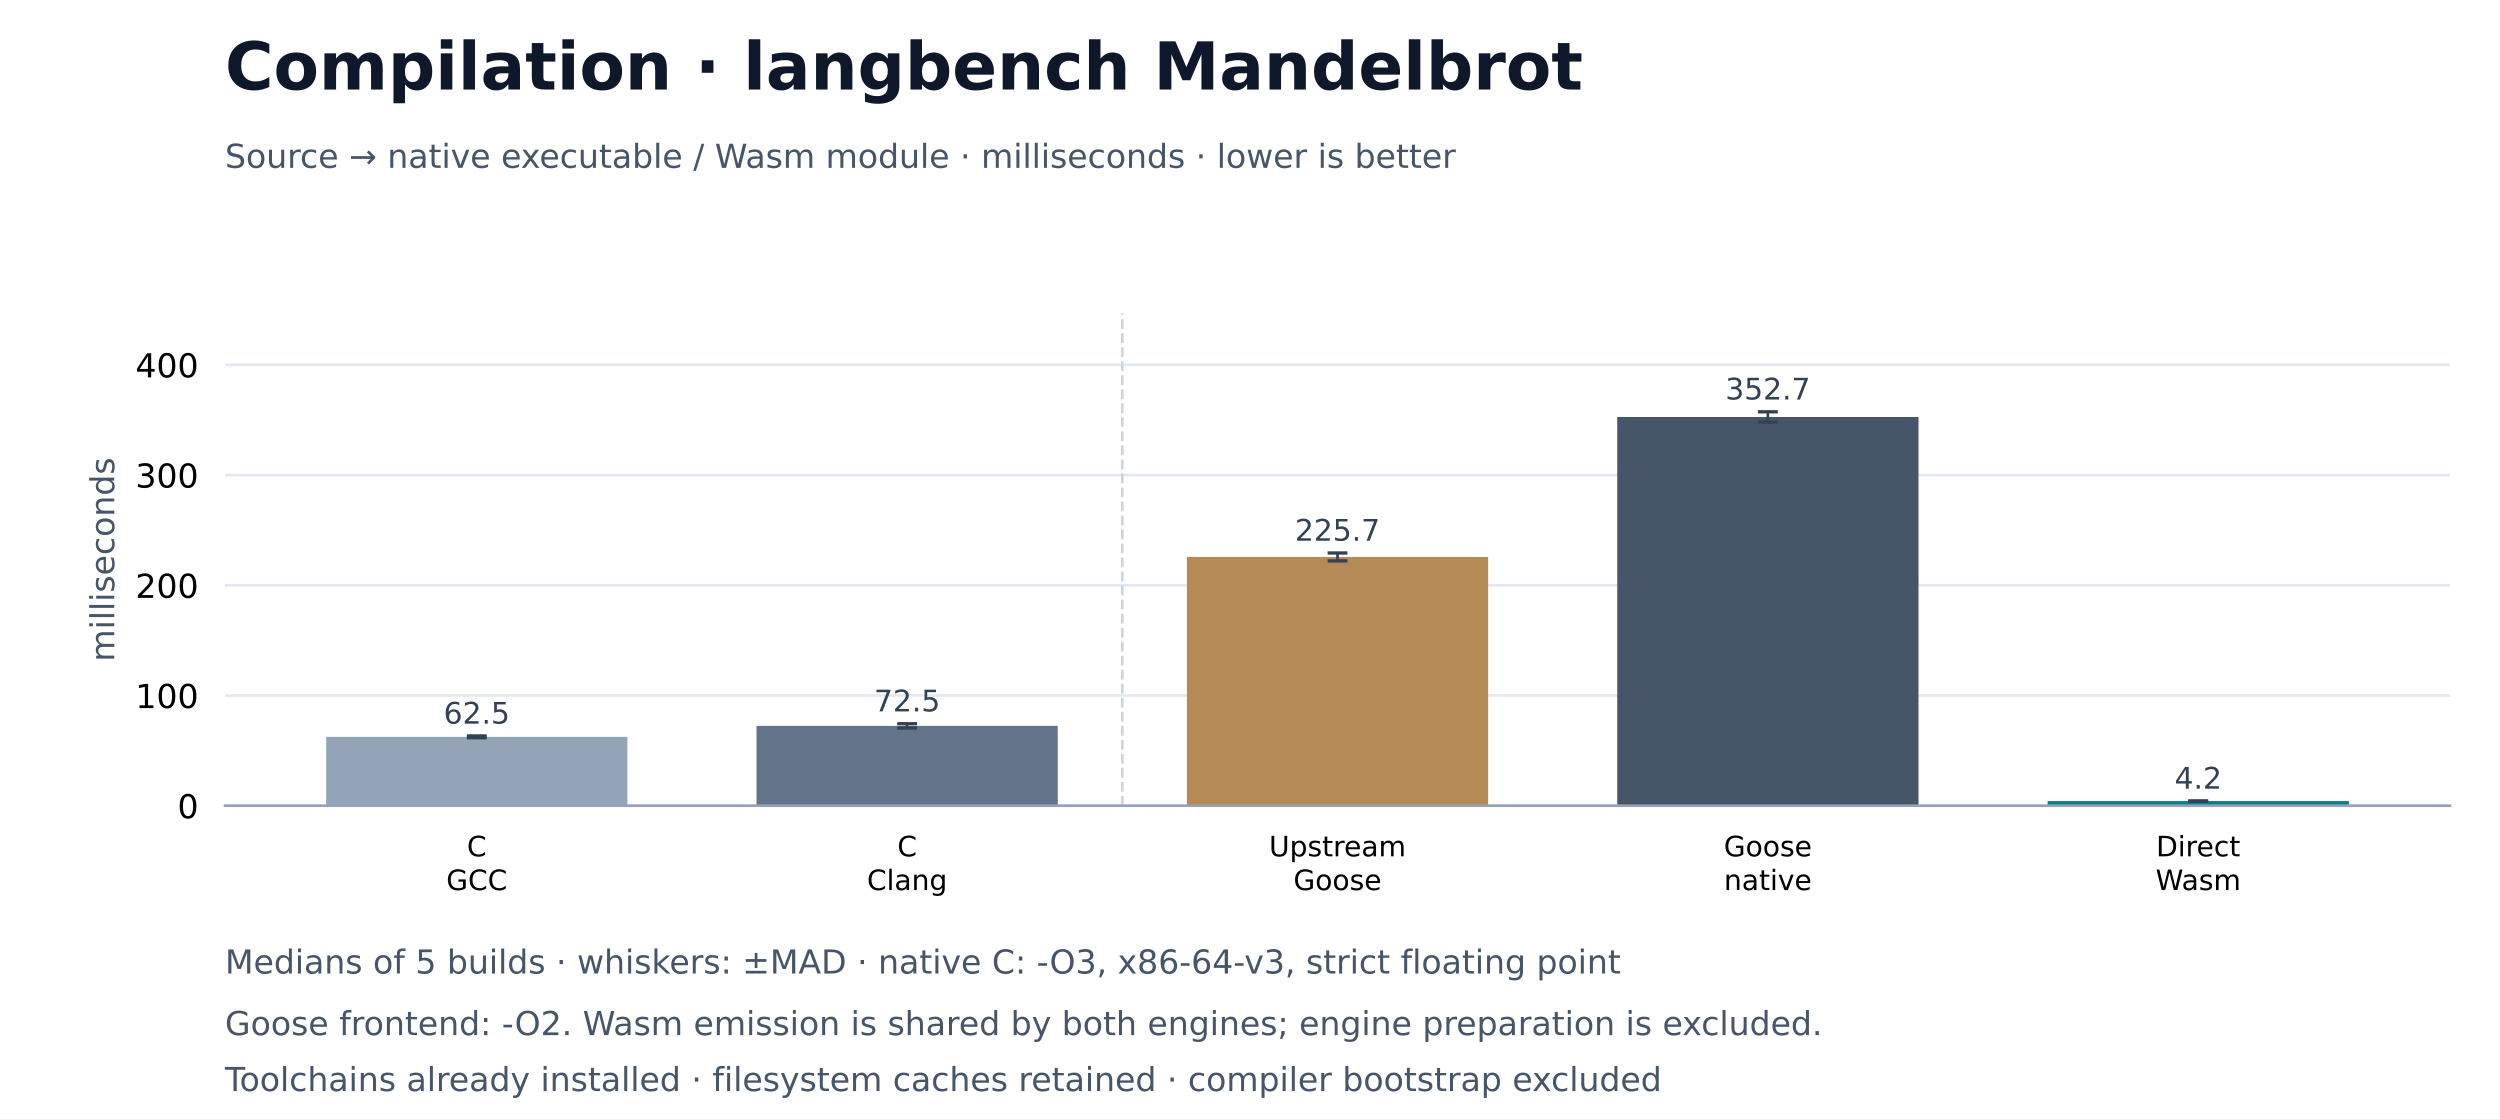
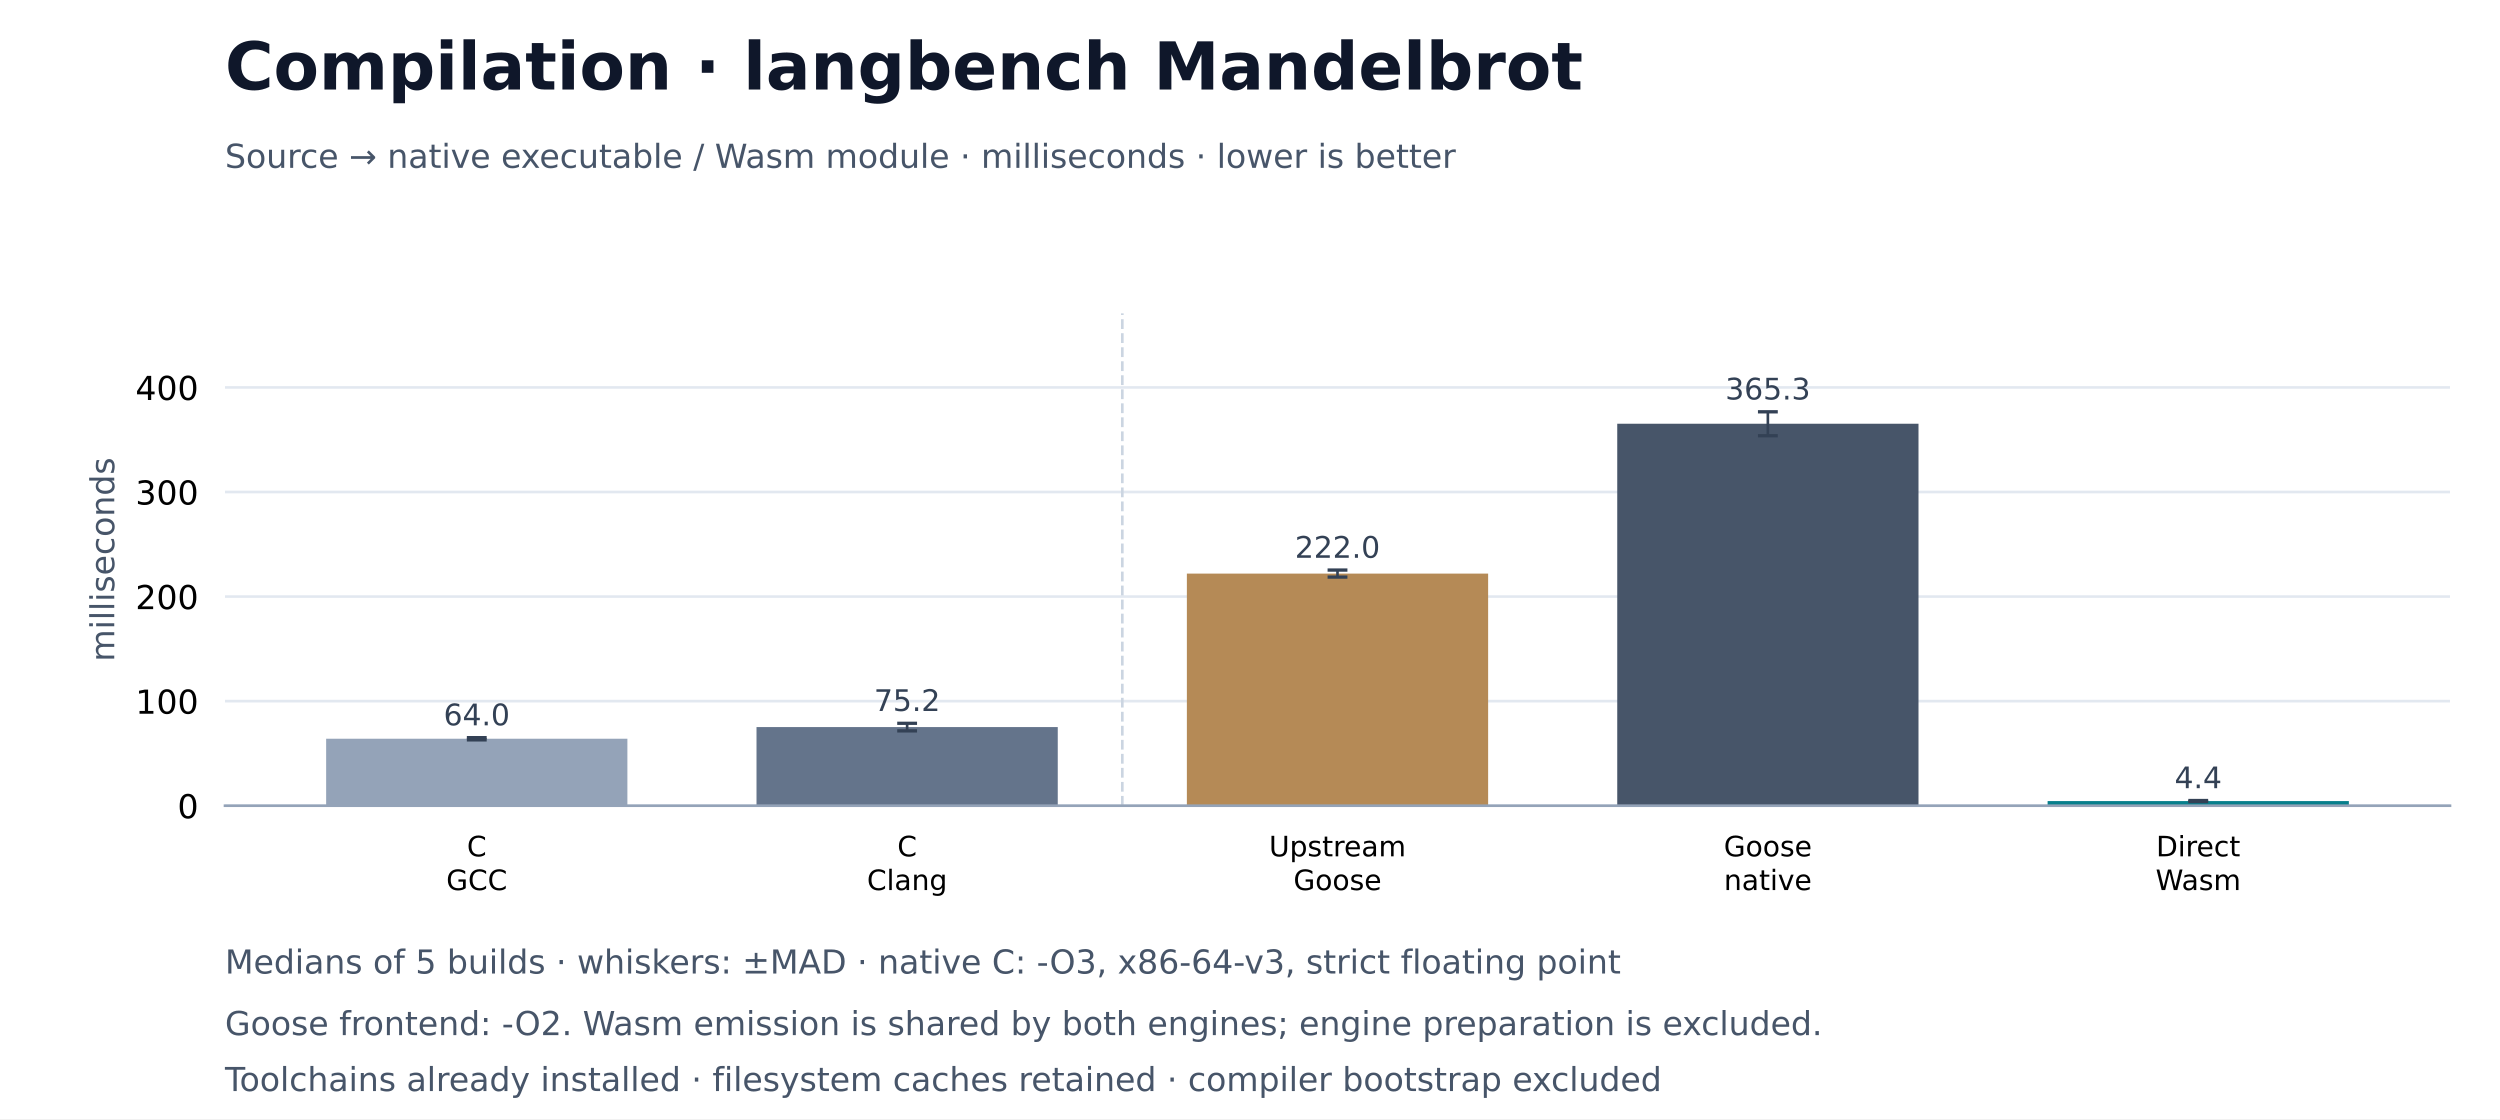
<svg xmlns="http://www.w3.org/2000/svg" xmlns:xlink="http://www.w3.org/1999/xlink" width="756pt" height="338.4pt" viewBox="0 0 756 338.4" version="1.1">
  <defs>
    <style type="text/css">*{stroke-linejoin: round; stroke-linecap: butt}</style>
  </defs>
  <g id="figure_1">
    <g id="patch_1">
      <path d="M 0 338.4 L 756 338.4 L 756 0 L 0 0 z " style="fill: #ffffff" />
    </g>
    <g id="axes_1">
      <g id="patch_2">
        <path d="M 68.04 243.648 L 740.88 243.648 L 740.88 94.752 L 68.04 94.752 z " style="fill: #ffffff" />
      </g>
      <g id="matplotlib.axis_1">
        <g id="xtick_1">
          <g id="line2d_1" />
          <g id="text_1">
            <text style="font-size: 8.5px; font-family: 'DejaVu Sans'" transform="translate(141.206 258.9568)">C</text>
            <text style="font-size: 8.5px; font-family: 'DejaVu Sans'" transform="translate(134.9453 269.1585)">GCC</text>
          </g>
        </g>
        <g id="xtick_2">
          <g id="line2d_2" />
          <g id="text_2">
            <text style="font-size: 8.5px; font-family: 'DejaVu Sans'" transform="translate(271.3492 258.9568)">C</text>
            <text style="font-size: 8.5px; font-family: 'DejaVu Sans'" transform="translate(262.1725 269.1592)">Clang</text>
          </g>
        </g>
        <g id="xtick_3">
          <g id="line2d_3" />
          <g id="text_3">
            <text style="font-size: 8.5px; font-family: 'DejaVu Sans'" transform="translate(383.7585 258.9568)">Upstream</text>
            <text style="font-size: 8.5px; font-family: 'DejaVu Sans'" transform="translate(391.1369 269.1585)">Goose</text>
          </g>
        </g>
        <g id="xtick_4">
          <g id="line2d_4" />
          <g id="text_4">
            <text style="font-size: 8.5px; font-family: 'DejaVu Sans'" transform="translate(521.28 258.9568)">Goose</text>
            <text style="font-size: 8.5px; font-family: 'DejaVu Sans'" transform="translate(521.3279 269.1592)">native</text>
          </g>
        </g>
        <g id="xtick_5">
          <g id="line2d_5" />
          <g id="text_5">
            <text style="font-size: 8.5px; font-family: 'DejaVu Sans'" transform="translate(652.0215 258.9575)">Direct</text>
            <text style="font-size: 8.5px; font-family: 'DejaVu Sans'" transform="translate(651.8575 269.1592)">Wasm</text>
          </g>
        </g>
      </g>
      <g id="matplotlib.axis_2">
        <g id="ytick_1">
          <g id="line2d_6">
            <path d="M 68.04 243.648 L 740.88 243.648 " clip-path="url(#pc4e67d13fe)" style="fill: none; stroke: #e2e8f0; stroke-width: 0.8; stroke-linecap: square" />
          </g>
          <g id="line2d_7" />
          <g id="text_6">
            <text style="font-size: 10px; font-family: 'DejaVu Sans'; text-anchor: end" x="60.04" y="247.447" transform="rotate(-0 60.04 247.4468)">0</text>
          </g>
        </g>
        <g id="ytick_2">
          <g id="line2d_8">
-             <path d="M 68.04 210.317 L 740.88 210.317 " clip-path="url(#pc4e67d13fe)" style="fill: none; stroke: #e2e8f0; stroke-width: 0.8; stroke-linecap: square" />
+             <path d="M 68.04 212.026 L 740.88 212.026 " clip-path="url(#pc4e67d13fe)" style="fill: none; stroke: #e2e8f0; stroke-width: 0.8; stroke-linecap: square" />
          </g>
          <g id="line2d_9" />
          <g id="text_7">
-             <text style="font-size: 10px; font-family: 'DejaVu Sans'; text-anchor: end" x="60.04" y="214.116" transform="rotate(-0 60.04 214.1161)">100</text>
+             <text style="font-size: 10px; font-family: 'DejaVu Sans'; text-anchor: end" x="60.04" y="215.825" transform="rotate(-0 60.04 215.8245)">100</text>
          </g>
        </g>
        <g id="ytick_3">
          <g id="line2d_10">
-             <path d="M 68.04 176.987 L 740.88 176.987 " clip-path="url(#pc4e67d13fe)" style="fill: none; stroke: #e2e8f0; stroke-width: 0.8; stroke-linecap: square" />
+             <path d="M 68.04 180.403 L 740.88 180.403 " clip-path="url(#pc4e67d13fe)" style="fill: none; stroke: #e2e8f0; stroke-width: 0.8; stroke-linecap: square" />
          </g>
          <g id="line2d_11" />
          <g id="text_8">
-             <text style="font-size: 10px; font-family: 'DejaVu Sans'; text-anchor: end" x="60.04" y="180.785" transform="rotate(-0 60.04 180.7854)">200</text>
+             <text style="font-size: 10px; font-family: 'DejaVu Sans'; text-anchor: end" x="60.04" y="184.202" transform="rotate(-0 60.04 184.2022)">200</text>
          </g>
        </g>
        <g id="ytick_4">
          <g id="line2d_12">
-             <path d="M 68.04 143.656 L 740.88 143.656 " clip-path="url(#pc4e67d13fe)" style="fill: none; stroke: #e2e8f0; stroke-width: 0.8; stroke-linecap: square" />
+             <path d="M 68.04 148.781 L 740.88 148.781 " clip-path="url(#pc4e67d13fe)" style="fill: none; stroke: #e2e8f0; stroke-width: 0.8; stroke-linecap: square" />
          </g>
          <g id="line2d_13" />
          <g id="text_9">
-             <text style="font-size: 10px; font-family: 'DejaVu Sans'; text-anchor: end" x="60.04" y="147.455" transform="rotate(-0 60.04 147.4547)">300</text>
+             <text style="font-size: 10px; font-family: 'DejaVu Sans'; text-anchor: end" x="60.04" y="152.58" transform="rotate(-0 60.04 152.5799)">300</text>
          </g>
        </g>
        <g id="ytick_5">
          <g id="line2d_14">
-             <path d="M 68.04 110.325 L 740.88 110.325 " clip-path="url(#pc4e67d13fe)" style="fill: none; stroke: #e2e8f0; stroke-width: 0.8; stroke-linecap: square" />
+             <path d="M 68.04 117.159 L 740.88 117.159 " clip-path="url(#pc4e67d13fe)" style="fill: none; stroke: #e2e8f0; stroke-width: 0.8; stroke-linecap: square" />
          </g>
          <g id="line2d_15" />
          <g id="text_10">
-             <text style="font-size: 10px; font-family: 'DejaVu Sans'; text-anchor: end" x="60.04" y="114.124" transform="rotate(-0 60.04 114.1241)">400</text>
+             <text style="font-size: 10px; font-family: 'DejaVu Sans'; text-anchor: end" x="60.04" y="120.958" transform="rotate(-0 60.04 120.9576)">400</text>
          </g>
        </g>
        <g id="text_11">
          <text style="font-size: 10px; font-family: 'DejaVu Sans'; text-anchor: middle; fill: #475569" x="34.55" y="169.2" transform="rotate(-90 34.55016 169.2)">milliseconds</text>
        </g>
      </g>
      <g id="patch_3">
-         <path d="M 98.624 243.648 L 189.724 243.648 L 189.724 222.823 L 98.624 222.823 z " clip-path="url(#pc4e67d13fe)" style="fill: #94a3b8" />
+         <path d="M 98.624 243.648 L 189.724 243.648 L 189.724 223.396 L 98.624 223.396 z " clip-path="url(#pc4e67d13fe)" style="fill: #94a3b8" />
      </g>
      <g id="patch_4">
-         <path d="M 228.767 243.648 L 319.867 243.648 L 319.867 219.493 L 228.767 219.493 z " clip-path="url(#pc4e67d13fe)" style="fill: #64748b" />
+         <path d="M 228.767 243.648 L 319.867 243.648 L 319.867 219.871 L 228.767 219.871 z " clip-path="url(#pc4e67d13fe)" style="fill: #64748b" />
      </g>
      <g id="patch_5">
-         <path d="M 358.91 243.648 L 450.01 243.648 L 450.01 168.419 L 358.91 168.419 z " clip-path="url(#pc4e67d13fe)" style="fill: #b58a56" />
+         <path d="M 358.91 243.648 L 450.01 243.648 L 450.01 173.452 L 358.91 173.452 z " clip-path="url(#pc4e67d13fe)" style="fill: #b58a56" />
      </g>
      <g id="patch_6">
-         <path d="M 489.053 243.648 L 580.153 243.648 L 580.153 126.092 L 489.053 126.092 z " clip-path="url(#pc4e67d13fe)" style="fill: #475569" />
+         <path d="M 489.053 243.648 L 580.153 243.648 L 580.153 128.146 L 489.053 128.146 z " clip-path="url(#pc4e67d13fe)" style="fill: #475569" />
      </g>
      <g id="patch_7">
-         <path d="M 619.196 243.648 L 710.296 243.648 L 710.296 242.244 L 619.196 242.244 z " clip-path="url(#pc4e67d13fe)" style="fill: #087f8c" />
+         <path d="M 619.196 243.648 L 710.296 243.648 L 710.296 242.248 L 619.196 242.248 z " clip-path="url(#pc4e67d13fe)" style="fill: #087f8c" />
      </g>
      <g id="LineCollection_1">
-         <path d="M 144.174 223.097 L 144.174 222.549 " clip-path="url(#pc4e67d13fe)" style="fill: none; stroke: #334155; stroke-width: 0.8" />
-         <path d="M 274.317 220.142 L 274.317 218.845 " clip-path="url(#pc4e67d13fe)" style="fill: none; stroke: #334155; stroke-width: 0.8" />
-         <path d="M 404.46 169.607 L 404.46 167.231 " clip-path="url(#pc4e67d13fe)" style="fill: none; stroke: #334155; stroke-width: 0.8" />
-         <path d="M 534.603 127.652 L 534.603 124.531 " clip-path="url(#pc4e67d13fe)" style="fill: none; stroke: #334155; stroke-width: 0.8" />
-         <path d="M 664.746 242.273 L 664.746 242.214 " clip-path="url(#pc4e67d13fe)" style="fill: none; stroke: #334155; stroke-width: 0.8" />
+         <path d="M 144.174 223.735 L 144.174 223.058 " clip-path="url(#pc4e67d13fe)" style="fill: none; stroke: #334155; stroke-width: 0.8" />
+         <path d="M 274.317 221.015 L 274.317 218.726 " clip-path="url(#pc4e67d13fe)" style="fill: none; stroke: #334155; stroke-width: 0.8" />
+         <path d="M 404.46 174.512 L 404.46 172.392 " clip-path="url(#pc4e67d13fe)" style="fill: none; stroke: #334155; stroke-width: 0.8" />
+         <path d="M 534.603 131.761 L 534.603 124.531 " clip-path="url(#pc4e67d13fe)" style="fill: none; stroke: #334155; stroke-width: 0.8" />
+         <path d="M 664.746 242.415 L 664.746 242.081 " clip-path="url(#pc4e67d13fe)" style="fill: none; stroke: #334155; stroke-width: 0.8" />
      </g>
      <g id="line2d_16">
        <defs>
          <path id="md6abe20cdd" d="M 3 0 L -3 -0 " style="stroke: #334155" />
        </defs>
        <g clip-path="url(#pc4e67d13fe)">
-           <use xlink:href="#md6abe20cdd" x="144.174" y="223.097" style="fill: #1f77b4; stroke: #334155" />
-           <use xlink:href="#md6abe20cdd" x="274.317" y="220.142" style="fill: #1f77b4; stroke: #334155" />
-           <use xlink:href="#md6abe20cdd" x="404.46" y="169.607" style="fill: #1f77b4; stroke: #334155" />
-           <use xlink:href="#md6abe20cdd" x="534.603" y="127.652" style="fill: #1f77b4; stroke: #334155" />
-           <use xlink:href="#md6abe20cdd" x="664.746" y="242.273" style="fill: #1f77b4; stroke: #334155" />
+           <use xlink:href="#md6abe20cdd" x="144.174" y="223.735" style="fill: #1f77b4; stroke: #334155" />
+           <use xlink:href="#md6abe20cdd" x="274.317" y="221.015" style="fill: #1f77b4; stroke: #334155" />
+           <use xlink:href="#md6abe20cdd" x="404.46" y="174.512" style="fill: #1f77b4; stroke: #334155" />
+           <use xlink:href="#md6abe20cdd" x="534.603" y="131.761" style="fill: #1f77b4; stroke: #334155" />
+           <use xlink:href="#md6abe20cdd" x="664.746" y="242.415" style="fill: #1f77b4; stroke: #334155" />
        </g>
      </g>
      <g id="line2d_17">
        <g clip-path="url(#pc4e67d13fe)">
-           <use xlink:href="#md6abe20cdd" x="144.174" y="222.549" style="fill: #1f77b4; stroke: #334155" />
-           <use xlink:href="#md6abe20cdd" x="274.317" y="218.845" style="fill: #1f77b4; stroke: #334155" />
-           <use xlink:href="#md6abe20cdd" x="404.46" y="167.231" style="fill: #1f77b4; stroke: #334155" />
+           <use xlink:href="#md6abe20cdd" x="144.174" y="223.058" style="fill: #1f77b4; stroke: #334155" />
+           <use xlink:href="#md6abe20cdd" x="274.317" y="218.726" style="fill: #1f77b4; stroke: #334155" />
+           <use xlink:href="#md6abe20cdd" x="404.46" y="172.392" style="fill: #1f77b4; stroke: #334155" />
          <use xlink:href="#md6abe20cdd" x="534.603" y="124.531" style="fill: #1f77b4; stroke: #334155" />
-           <use xlink:href="#md6abe20cdd" x="664.746" y="242.214" style="fill: #1f77b4; stroke: #334155" />
+           <use xlink:href="#md6abe20cdd" x="664.746" y="242.081" style="fill: #1f77b4; stroke: #334155" />
        </g>
      </g>
      <g id="line2d_18">
        <path d="M 339.388 243.648 L 339.388 94.752 " clip-path="url(#pc4e67d13fe)" style="fill: none; stroke-dasharray: 2.96,1.28; stroke-dashoffset: 0; stroke: #cbd5e1; stroke-width: 0.8" />
      </g>
      <g id="patch_8">
        <path d="M 68.04 243.648 L 740.88 243.648 " style="fill: none; stroke: #94a3b8; stroke-width: 0.8; stroke-linejoin: miter; stroke-linecap: square" />
      </g>
      <g id="text_12">
-         <text style="font-size: 9px; font-family: 'DejaVu Sans'; text-anchor: middle; fill: #334155" x="144.174" y="218.827" transform="rotate(-0 144.1737 218.8266)">62.5</text>
+         <text style="font-size: 9px; font-family: 'DejaVu Sans'; text-anchor: middle; fill: #334155" x="144.174" y="219.335" transform="rotate(-0 144.1737 219.3355)">64.0</text>
      </g>
      <g id="text_13">
-         <text style="font-size: 9px; font-family: 'DejaVu Sans'; text-anchor: middle; fill: #334155" x="274.317" y="215.123" transform="rotate(-0 274.3169 215.1228)">72.5</text>
+         <text style="font-size: 9px; font-family: 'DejaVu Sans'; text-anchor: middle; fill: #334155" x="274.317" y="215.004" transform="rotate(-0 274.3169 215.0041)">75.2</text>
      </g>
      <g id="text_14">
-         <text style="font-size: 9px; font-family: 'DejaVu Sans'; text-anchor: middle; fill: #334155" x="404.46" y="163.509" transform="rotate(-0 404.46 163.509)">225.7</text>
+         <text style="font-size: 9px; font-family: 'DejaVu Sans'; text-anchor: middle; fill: #334155" x="404.46" y="168.67" transform="rotate(-0 404.46 168.6698)">222.0</text>
      </g>
      <g id="text_15">
-         <text style="font-size: 9px; font-family: 'DejaVu Sans'; text-anchor: middle; fill: #334155" x="534.603" y="120.809" transform="rotate(-0 534.6031 120.8088)">352.7</text>
+         <text style="font-size: 9px; font-family: 'DejaVu Sans'; text-anchor: middle; fill: #334155" x="534.603" y="120.809" transform="rotate(-0 534.6031 120.8088)">365.3</text>
      </g>
      <g id="text_16">
-         <text style="font-size: 9px; font-family: 'DejaVu Sans'; text-anchor: middle; fill: #334155" x="664.746" y="238.491" transform="rotate(-0 664.7463 238.4914)">4.2</text>
+         <text style="font-size: 9px; font-family: 'DejaVu Sans'; text-anchor: middle; fill: #334155" x="664.746" y="238.359" transform="rotate(-0 664.7463 238.3586)">4.4</text>
      </g>
    </g>
    <g id="text_17">
      <text style="font-weight: 700; font-size: 20px; font-family: 'DejaVu Sans'; text-anchor: start; fill: #0f172a" x="68.04" y="27.072" transform="rotate(-0 68.04 27.072)">Compilation · langbench Mandelbrot</text>
    </g>
    <g id="text_18">
      <text style="font-size: 10px; font-family: 'DejaVu Sans'; text-anchor: start; fill: #475569" x="68.04" y="50.76" transform="rotate(-0 68.04 50.76)">Source → native executable / Wasm module · milliseconds · lower is better</text>
    </g>
    <g id="text_19">
      <text style="font-size: 10px; font-family: 'DejaVu Sans'; text-anchor: start; fill: #475569" x="68.04" y="294.408" transform="rotate(-0 68.04 294.408)">Medians of 5 builds · whiskers: ±MAD · native C: -O3, x86-64-v3, strict floating point</text>
    </g>
    <g id="text_20">
      <text style="font-size: 10px; font-family: 'DejaVu Sans'; text-anchor: start; fill: #475569" x="68.04" y="313.02" transform="rotate(-0 68.04 313.02)">Goose frontend: -O2. Wasm emission is shared by both engines; engine preparation is excluded.</text>
    </g>
    <g id="text_21">
      <text style="font-size: 10px; font-family: 'DejaVu Sans'; text-anchor: start; fill: #475569" x="68.04" y="329.94" transform="rotate(-0 68.04 329.94)">Toolchains already installed · filesystem caches retained · compiler bootstrap excluded</text>
    </g>
  </g>
  <defs>
    <clipPath id="pc4e67d13fe">
      <rect x="68.04" y="94.752" width="672.84" height="148.896" />
    </clipPath>
  </defs>
</svg>
